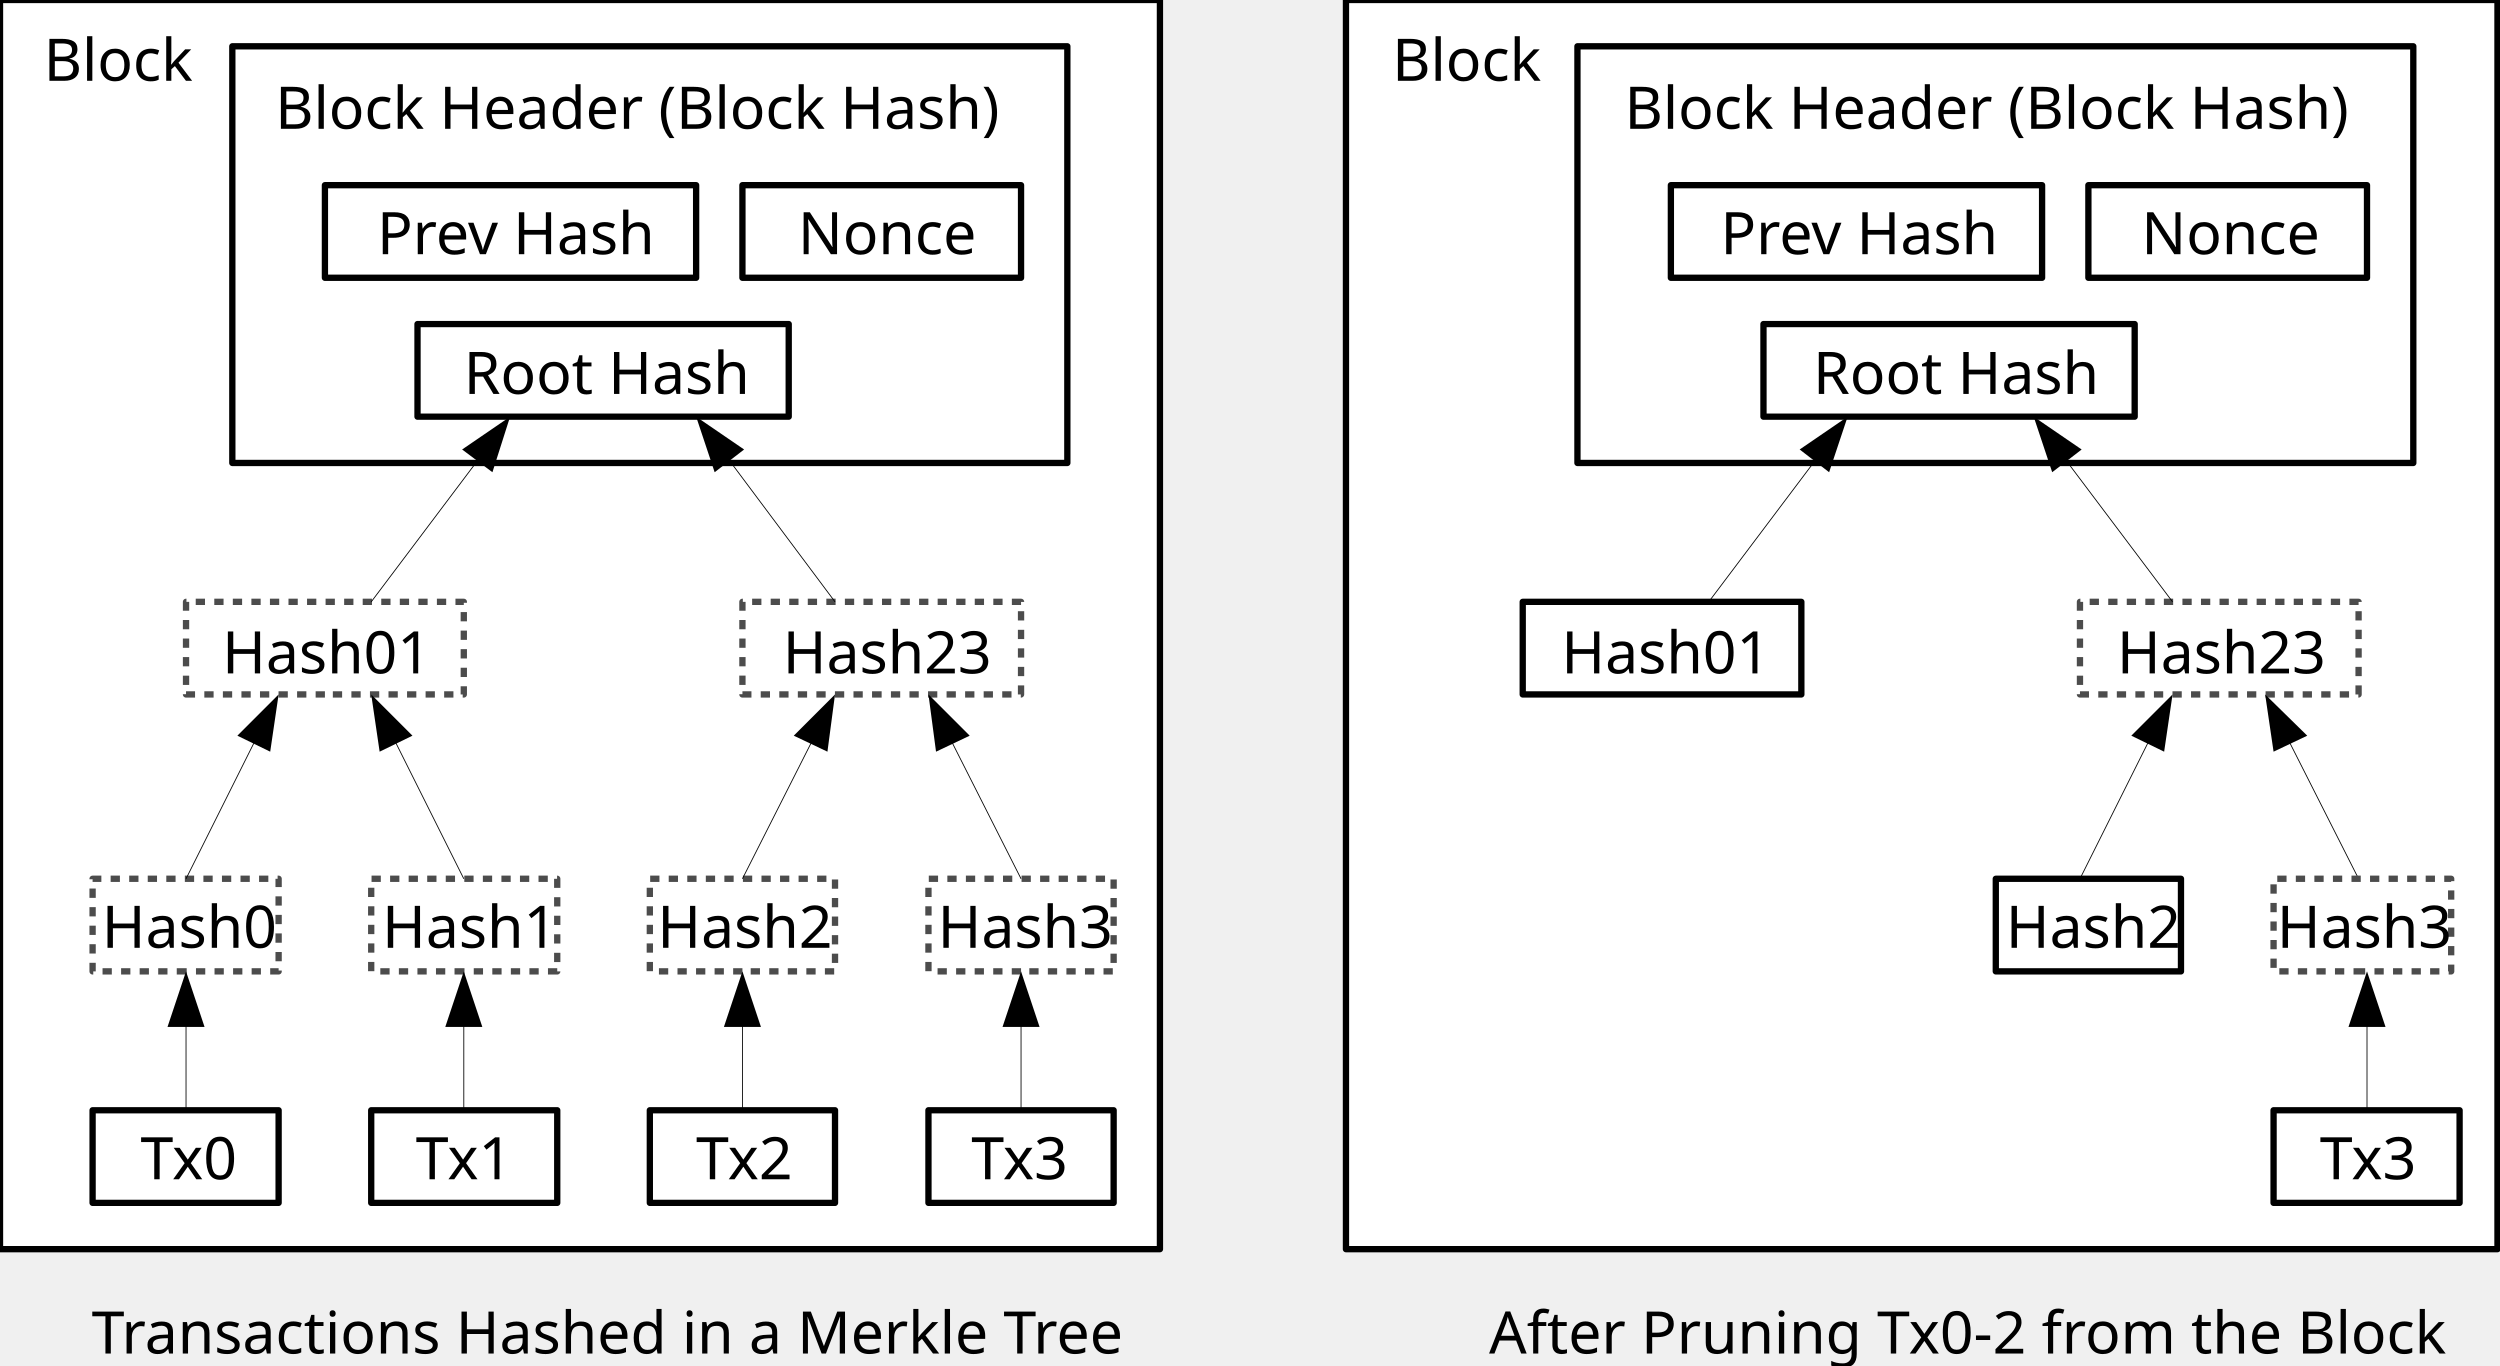
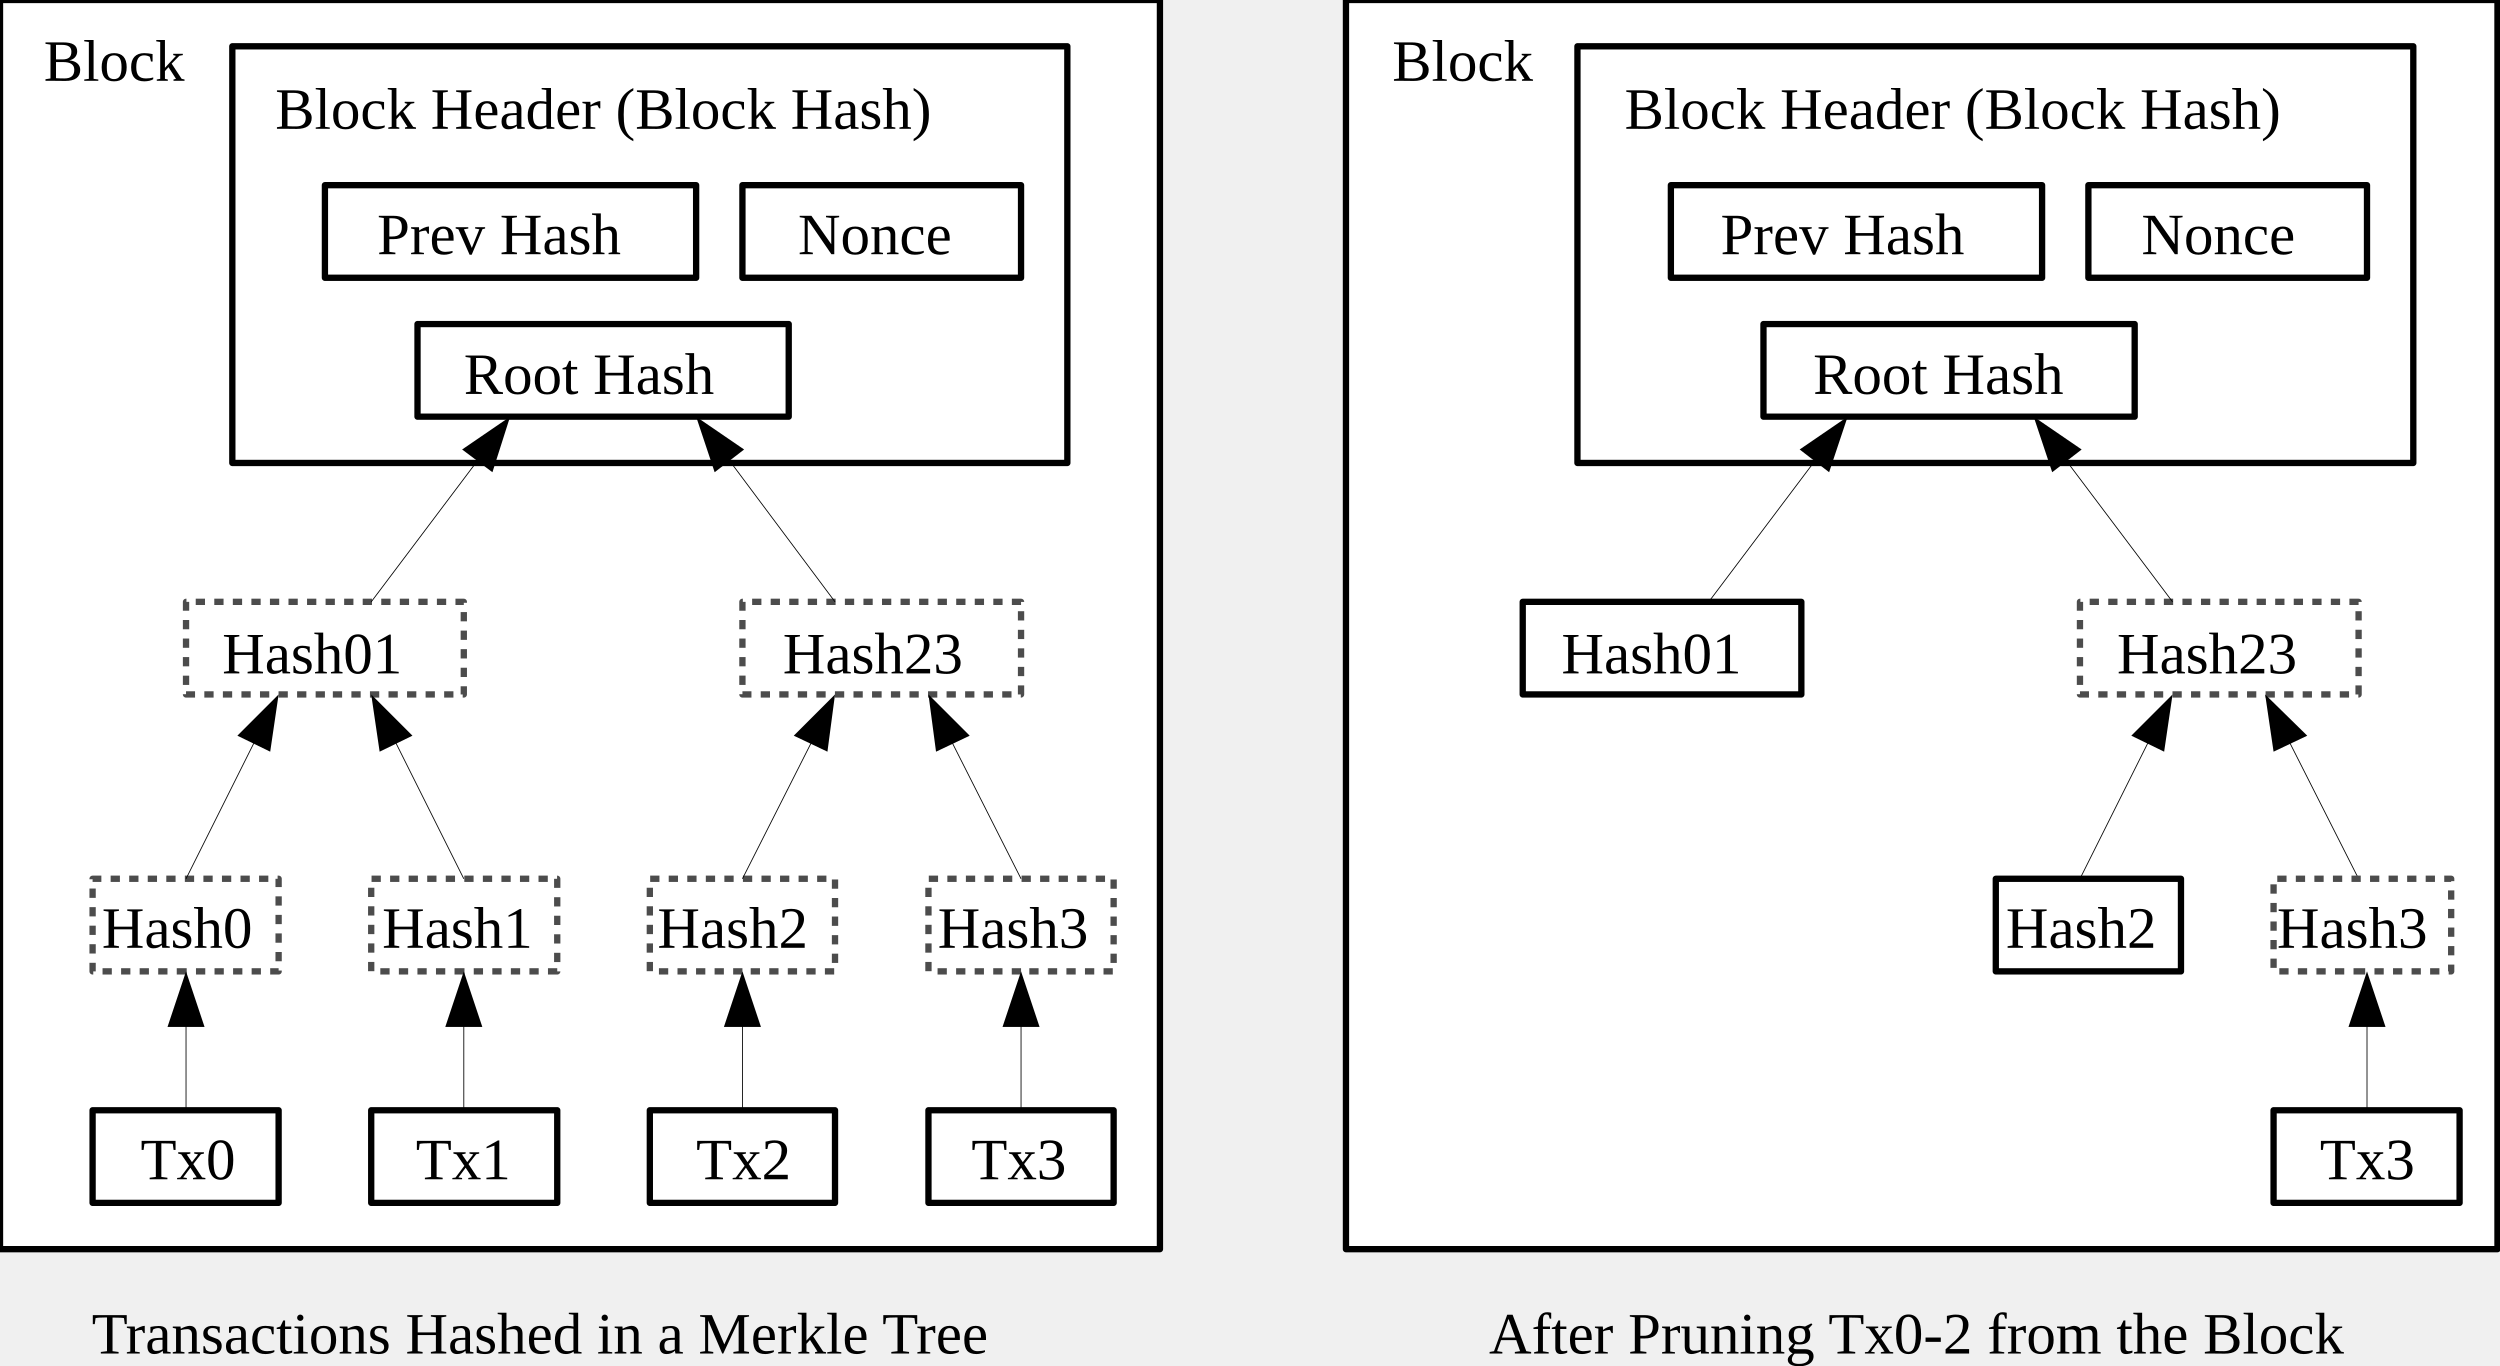
<svg xmlns="http://www.w3.org/2000/svg" width="104.775mm" height="57.239mm" viewBox="0 0 104.775 57.239" version="1.1" id="svg2294">
  <defs id="defs2291">
    <clipPath clipPathUnits="userSpaceOnUse" id="clipPath281">
      <path d="m 157.7,181.3 h 297 v 165 h -297 z" clip-rule="evenodd" id="path279" />
    </clipPath>
  </defs>
  <g id="layer1">
    <g id="g275" transform="matrix(0.3527778,0,0,-0.3527778,-55.63305,122.1669)">
      <g id="g277" clip-path="url(#clipPath281)">
        <path d="M 386,197.9 H 317.6 V 346.3 H 454.4 V 197.9 Z" style="fill:#ffffff;fill-opacity:1;fill-rule:evenodd;stroke:none" id="path283" />
        <g id="g285">
          <path d="M 386,197.9 H 317.6 V 346.3 H 454.4 V 197.9 Z" style="fill:none;stroke:#000000;stroke-width:0.75;stroke-linecap:butt;stroke-linejoin:round;stroke-miterlimit:10;stroke-dasharray:none;stroke-opacity:1" id="path287" />
        </g>
        <g id="g289">
-           <text transform="matrix(1,0,0,-0.9970686,323.1,336.7)" style="font-variant:normal;font-weight:normal;font-size:5.25pt;font-family:lmtt;writing-mode:lr-tb;fill:#000000;fill-opacity:1;fill-rule:nonzero;stroke:none" id="text293">
+           <text transform="matrix(1,0,0,-0.9970686,323.1,336.7)" style="font-variant:normal;font-weight:normal;font-size:5.25pt;;writing-mode:lr-tb;fill:#000000;fill-opacity:1;fill-rule:nonzero;stroke:none" id="text293">
            <tspan x="0 4.602 6.201 10 13.501" y="0" id="tspan291">Block</tspan>
          </text>
        </g>
        <path d="M 226.6,197.9 H 157.7 V 346.3 H 295.5 V 197.9 Z" style="fill:#ffffff;fill-opacity:1;fill-rule:evenodd;stroke:none" id="path295" />
        <g id="g297">
          <path d="M 226.6,197.9 H 157.7 V 346.3 H 295.5 V 197.9 Z" style="fill:none;stroke:#000000;stroke-width:0.75;stroke-linecap:butt;stroke-linejoin:round;stroke-miterlimit:10;stroke-dasharray:none;stroke-opacity:1" id="path299" />
        </g>
        <g id="g301">
-           <text transform="matrix(1,0,0,-0.9970686,162.9,336.7)" style="font-variant:normal;font-weight:normal;font-size:5.25pt;font-family:lmtt;writing-mode:lr-tb;fill:#000000;fill-opacity:1;fill-rule:nonzero;stroke:none" id="text305">
+           <text transform="matrix(1,0,0,-0.9970686,162.9,336.7)" style="font-variant:normal;font-weight:normal;font-size:5.25pt;;writing-mode:lr-tb;fill:#000000;fill-opacity:1;fill-rule:nonzero;stroke:none" id="text305">
            <tspan x="0 4.602 6.104 10.007 13.508" y="0" id="tspan303">Block</tspan>
          </text>
        </g>
        <path d="m 234.9,291.3 h -49.6 v 49.5 h 99.2 v -49.5 z" style="fill:#ffffff;fill-opacity:1;fill-rule:evenodd;stroke:none" id="path307" />
        <g id="g309">
          <path d="m 234.9,291.3 h -49.6 v 49.5 h 99.2 v -49.5 z" style="fill:none;stroke:#000000;stroke-width:0.75;stroke-linecap:butt;stroke-linejoin:round;stroke-miterlimit:10;stroke-dasharray:none;stroke-opacity:1" id="path311" />
        </g>
        <g id="g313">
-           <text transform="matrix(1,0,0,-0.9970686,190.4,331)" style="font-variant:normal;font-weight:normal;font-size:5.25pt;font-family:lmtt;writing-mode:lr-tb;fill:#000000;fill-opacity:1;fill-rule:nonzero;stroke:none" id="text317">
+           <text transform="matrix(1,0,0,-0.9970686,190.4,331)" style="font-variant:normal;font-weight:normal;font-size:5.25pt;;writing-mode:lr-tb;fill:#000000;fill-opacity:1;fill-rule:nonzero;stroke:none" id="text317">
            <tspan x="0 4.602 6.201 10 13.501 17.003 19.003 23.903 27.806 31.605 35.508 39.411 41.709 43.612 45.909 50.511 52.013 55.916 59.418 62.919 64.822 69.826 73.625 77.127 81.03" y="0" id="tspan315">Block Header (Block Hash)</tspan>
          </text>
        </g>
        <path d="m 218.3,313.3 h -22 v 11 h 44.1 v -11 z" style="fill:#ffffff;fill-opacity:1;fill-rule:evenodd;stroke:none" id="path319" />
        <g id="g321">
          <path d="m 218.3,313.3 h -22 v 11 h 44.1 v -11 z" style="fill:none;stroke:#000000;stroke-width:0.75;stroke-linecap:butt;stroke-linejoin:round;stroke-miterlimit:10;stroke-dasharray:none;stroke-opacity:1" id="path323" />
        </g>
        <g id="g325">
-           <text transform="matrix(1,0,0,-0.9970686,202.5,316.1)" style="font-variant:normal;font-weight:normal;font-size:5.25pt;font-family:lmtt;writing-mode:lr-tb;fill:#000000;fill-opacity:1;fill-rule:nonzero;stroke:none" id="text329">
+           <text transform="matrix(1,0,0,-0.9970686,202.5,316.1)" style="font-variant:normal;font-weight:normal;font-size:5.25pt;;writing-mode:lr-tb;fill:#000000;fill-opacity:1;fill-rule:nonzero;stroke:none" id="text329">
            <tspan x="0 4.602 6.9 10.699 14.097 16.097 20.996 24.899 28.401" y="0" id="tspan327">Prev Hash</tspan>
          </text>
        </g>
        <path d="m 262.4,313.3 h -16.5 v 11 H 279 v -11 z" style="fill:#ffffff;fill-opacity:1;fill-rule:evenodd;stroke:none" id="path331" />
        <g id="g333">
          <path d="m 262.4,313.3 h -16.5 v 11 H 279 v -11 z" style="fill:none;stroke:#000000;stroke-width:0.75;stroke-linecap:butt;stroke-linejoin:round;stroke-miterlimit:10;stroke-dasharray:none;stroke-opacity:1" id="path335" />
        </g>
        <g id="g337">
-           <text transform="matrix(1,0,0,-0.9970686,252.5,316.1)" style="font-variant:normal;font-weight:normal;font-size:5.25pt;font-family:lmtt;writing-mode:lr-tb;fill:#000000;fill-opacity:1;fill-rule:nonzero;stroke:none" id="text341">
+           <text transform="matrix(1,0,0,-0.9970686,252.5,316.1)" style="font-variant:normal;font-weight:normal;font-size:5.25pt;;writing-mode:lr-tb;fill:#000000;fill-opacity:1;fill-rule:nonzero;stroke:none" id="text341">
            <tspan x="0 4.9 8.803 12.602 16.104" y="0" id="tspan339">Nonce</tspan>
          </text>
        </g>
        <path d="m 196.3,263.8 h -16.5 v 11 h 33 v -11 z" style="fill:#ffffff;fill-opacity:1;fill-rule:evenodd;stroke:none" id="path343" />
        <g id="g345">
          <path d="m 196.3,263.8 h -16.5 v 11 h 33 v -11 z" style="fill:none;stroke:#4c4c4c;stroke-width:0.75;stroke-linecap:butt;stroke-linejoin:round;stroke-miterlimit:10;stroke-dasharray:1.102, 1.102, 1.102, 1.102;stroke-dashoffset:0;stroke-opacity:1" id="path347" />
        </g>
        <g id="g349">
-           <text transform="matrix(1,0,0,-0.9970686,184.1,266.3)" style="font-variant:normal;font-weight:normal;font-size:5.25pt;font-family:lmtt;writing-mode:lr-tb;fill:#000000;fill-opacity:1;fill-rule:nonzero;stroke:none" id="text353">
+           <text transform="matrix(1,0,0,-0.9970686,184.1,266.3)" style="font-variant:normal;font-weight:normal;font-size:5.25pt;;writing-mode:lr-tb;fill:#000000;fill-opacity:1;fill-rule:nonzero;stroke:none" id="text353">
            <tspan x="0 5.003 8.803 12.304 16.207 20.007" y="0" id="tspan351">Hash01</tspan>
          </text>
        </g>
        <path d="m 179.8,230.9 h -11.1 v 11 h 22.1 v -11 z" style="fill:#ffffff;fill-opacity:1;fill-rule:evenodd;stroke:none" id="path355" />
        <g id="g357">
          <path d="m 179.8,230.9 h -11.1 v 11 h 22.1 v -11 z" style="fill:none;stroke:#4c4c4c;stroke-width:0.75;stroke-linecap:butt;stroke-linejoin:round;stroke-miterlimit:10;stroke-dasharray:1.102, 1.102, 1.102, 1.102;stroke-dashoffset:0;stroke-opacity:1" id="path359" />
        </g>
        <g id="g361">
-           <text transform="matrix(1,0,0,-0.9970686,169.8,233.7)" style="font-variant:normal;font-weight:normal;font-size:5.25pt;font-family:lmtt;writing-mode:lr-tb;fill:#000000;fill-opacity:1;fill-rule:nonzero;stroke:none" id="text365">
+           <text transform="matrix(1,0,0,-0.9970686,169.8,233.7)" style="font-variant:normal;font-weight:normal;font-size:5.25pt;;writing-mode:lr-tb;fill:#000000;fill-opacity:1;fill-rule:nonzero;stroke:none" id="text365">
            <tspan x="0 4.9 8.803 12.304 16.104" y="0" id="tspan363">Hash0</tspan>
          </text>
        </g>
        <path d="m 212.8,230.9 h -11 v 11 h 22.1 v -11 z" style="fill:#ffffff;fill-opacity:1;fill-rule:evenodd;stroke:none" id="path367" />
        <g id="g369">
          <path d="m 212.8,230.9 h -11 v 11 h 22.1 v -11 z" style="fill:none;stroke:#4c4c4c;stroke-width:0.75;stroke-linecap:butt;stroke-linejoin:round;stroke-miterlimit:10;stroke-dasharray:1.102, 1.102, 1.102, 1.102;stroke-dashoffset:0;stroke-opacity:1" id="path371" />
        </g>
        <g id="g373">
-           <text transform="matrix(1,0,0,-0.9970686,203.1,233.7)" style="font-variant:normal;font-weight:normal;font-size:5.25pt;font-family:lmtt;writing-mode:lr-tb;fill:#000000;fill-opacity:1;fill-rule:nonzero;stroke:none" id="text377">
+           <text transform="matrix(1,0,0,-0.9970686,203.1,233.7)" style="font-variant:normal;font-weight:normal;font-size:5.25pt;;writing-mode:lr-tb;fill:#000000;fill-opacity:1;fill-rule:nonzero;stroke:none" id="text377">
            <tspan x="0 4.9 8.803 12.304 16.104" y="0" id="tspan375">Hash1</tspan>
          </text>
        </g>
        <path d="m 245.9,230.9 h -11 v 11 h 22 v -11 z" style="fill:#ffffff;fill-opacity:1;fill-rule:evenodd;stroke:none" id="path379" />
        <g id="g381">
          <path d="m 245.9,230.9 h -11 v 11 h 22 v -11 z" style="fill:none;stroke:#4c4c4c;stroke-width:0.75;stroke-linecap:butt;stroke-linejoin:round;stroke-miterlimit:10;stroke-dasharray:1.102, 1.102, 1.102, 1.102;stroke-dashoffset:0;stroke-opacity:1" id="path383" />
        </g>
        <g id="g385">
-           <text transform="matrix(1,0,0,-0.9970686,235.8,233.7)" style="font-variant:normal;font-weight:normal;font-size:5.25pt;font-family:lmtt;writing-mode:lr-tb;fill:#000000;fill-opacity:1;fill-rule:nonzero;stroke:none" id="text389">
+           <text transform="matrix(1,0,0,-0.9970686,235.8,233.7)" style="font-variant:normal;font-weight:normal;font-size:5.25pt;;writing-mode:lr-tb;fill:#000000;fill-opacity:1;fill-rule:nonzero;stroke:none" id="text389">
            <tspan x="0 5.003 8.803 12.304 16.207" y="0" id="tspan387">Hash2</tspan>
          </text>
        </g>
        <path d="m 279,230.9 h -11 v 11 h 22 v -11 z" style="fill:#ffffff;fill-opacity:1;fill-rule:evenodd;stroke:none" id="path391" />
        <g id="g393">
          <path d="m 279,230.9 h -11 v 11 h 22 v -11 z" style="fill:none;stroke:#4c4c4c;stroke-width:0.75;stroke-linecap:butt;stroke-linejoin:round;stroke-miterlimit:10;stroke-dasharray:1.102, 1.102, 1.102, 1.102;stroke-dashoffset:0;stroke-opacity:1" id="path395" />
        </g>
        <g id="g397">
-           <text transform="matrix(1,0,0,-0.9970686,269.1,233.7)" style="font-variant:normal;font-weight:normal;font-size:5.25pt;font-family:lmtt;writing-mode:lr-tb;fill:#000000;fill-opacity:1;fill-rule:nonzero;stroke:none" id="text401">
+           <text transform="matrix(1,0,0,-0.9970686,269.1,233.7)" style="font-variant:normal;font-weight:normal;font-size:5.25pt;;writing-mode:lr-tb;fill:#000000;fill-opacity:1;fill-rule:nonzero;stroke:none" id="text401">
            <tspan x="0 5.003 8.803 12.304 16.207" y="0" id="tspan399">Hash3</tspan>
          </text>
        </g>
        <path d="m 262.4,263.8 h -16.5 v 11 H 279 v -11 z" style="fill:#ffffff;fill-opacity:1;fill-rule:evenodd;stroke:none" id="path403" />
        <g id="g405">
          <path d="m 262.4,263.8 h -16.5 v 11 H 279 v -11 z" style="fill:none;stroke:#4c4c4c;stroke-width:0.75;stroke-linecap:butt;stroke-linejoin:round;stroke-miterlimit:10;stroke-dasharray:1.102, 1.102, 1.102, 1.102;stroke-dashoffset:0;stroke-opacity:1" id="path407" />
        </g>
        <g id="g409">
-           <text transform="matrix(1,0,0,-0.9970686,250.7,266.3)" style="font-variant:normal;font-weight:normal;font-size:5.25pt;font-family:lmtt;writing-mode:lr-tb;fill:#000000;fill-opacity:1;fill-rule:nonzero;stroke:none" id="text413">
+           <text transform="matrix(1,0,0,-0.9970686,250.7,266.3)" style="font-variant:normal;font-weight:normal;font-size:5.25pt;;writing-mode:lr-tb;fill:#000000;fill-opacity:1;fill-rule:nonzero;stroke:none" id="text413">
            <tspan x="0 5.003 8.803 12.304 16.207 20.11" y="0" id="tspan411">Hash23</tspan>
          </text>
        </g>
        <path d="m 190.8,263.8 -1,-6.8 -3.9,1.9 z" style="fill:#000000;fill-opacity:1;fill-rule:evenodd;stroke:none" id="path415" />
        <path d="m 179.8,241.9 8.6,17.2" style="fill:none;stroke:#000000;stroke-width:0.1;stroke-linecap:butt;stroke-linejoin:miter;stroke-miterlimit:10;stroke-dasharray:none;stroke-opacity:1" id="path417" />
        <path d="m 201.8,263.8 4.9,-4.9 -3.9,-1.9 z" style="fill:#000000;fill-opacity:1;fill-rule:evenodd;stroke:none" id="path419" />
        <path d="m 212.8,241.9 -8.6,17.2" style="fill:none;stroke:#000000;stroke-width:0.1;stroke-linecap:butt;stroke-linejoin:miter;stroke-miterlimit:10;stroke-dasharray:none;stroke-opacity:1" id="path421" />
        <path d="m 256.9,263.8 -0.9,-6.8 -4,1.9 z" style="fill:#000000;fill-opacity:1;fill-rule:evenodd;stroke:none" id="path423" />
        <path d="m 245.9,241.9 8.7,17.2" style="fill:none;stroke:#000000;stroke-width:0.1;stroke-linecap:butt;stroke-linejoin:miter;stroke-miterlimit:10;stroke-dasharray:none;stroke-opacity:1" id="path425" />
        <path d="m 268,263.8 4.9,-4.9 -4,-1.9 z" style="fill:#000000;fill-opacity:1;fill-rule:evenodd;stroke:none" id="path427" />
        <path d="m 279,241.9 -8.7,17.2" style="fill:none;stroke:#000000;stroke-width:0.1;stroke-linecap:butt;stroke-linejoin:miter;stroke-miterlimit:10;stroke-dasharray:none;stroke-opacity:1" id="path429" />
        <path d="m 229.4,296.8 h -22.1 v 11 h 44.1 v -11 z" style="fill:#ffffff;fill-opacity:1;fill-rule:evenodd;stroke:none" id="path431" />
        <g id="g433">
          <path d="m 229.4,296.8 h -22.1 v 11 h 44.1 v -11 z" style="fill:none;stroke:#000000;stroke-width:0.75;stroke-linecap:butt;stroke-linejoin:round;stroke-miterlimit:10;stroke-dasharray:none;stroke-opacity:1" id="path435" />
        </g>
        <g id="g437">
-           <text transform="matrix(1,0,0,-0.9970686,212.8,299.5)" style="font-variant:normal;font-weight:normal;font-size:5.25pt;font-family:lmtt;writing-mode:lr-tb;fill:#000000;fill-opacity:1;fill-rule:nonzero;stroke:none" id="text441">
+           <text transform="matrix(1,0,0,-0.9970686,212.8,299.5)" style="font-variant:normal;font-weight:normal;font-size:5.25pt;;writing-mode:lr-tb;fill:#000000;fill-opacity:1;fill-rule:nonzero;stroke:none" id="text441">
            <tspan x="0 5.003 8.803 12.706 14.609 16.609 21.508 25.411 28.913" y="0" id="tspan439">Root Hash</tspan>
          </text>
        </g>
        <path d="m 218.3,296.8 -2.1,-6.6 -3.6,2.7 z" style="fill:#000000;fill-opacity:1;fill-rule:evenodd;stroke:none" id="path443" />
        <path d="m 201.8,274.8 13.4,17.8" style="fill:none;stroke:#000000;stroke-width:0.1;stroke-linecap:butt;stroke-linejoin:miter;stroke-miterlimit:10;stroke-dasharray:none;stroke-opacity:1" id="path445" />
        <path d="m 240.4,296.8 5.7,-3.9 -3.5,-2.7 z" style="fill:#000000;fill-opacity:1;fill-rule:evenodd;stroke:none" id="path447" />
        <path d="m 256.9,274.8 -13.3,17.8" style="fill:none;stroke:#000000;stroke-width:0.1;stroke-linecap:butt;stroke-linejoin:miter;stroke-miterlimit:10;stroke-dasharray:none;stroke-opacity:1" id="path449" />
        <path d="m 355.2,263.8 h -16.6 v 11 h 33.1 v -11 z" style="fill:#ffffff;fill-opacity:1;fill-rule:evenodd;stroke:none" id="path451" />
        <g id="g453">
          <path d="m 355.2,263.8 h -16.6 v 11 h 33.1 v -11 z" style="fill:none;stroke:#000000;stroke-width:0.75;stroke-linecap:butt;stroke-linejoin:round;stroke-miterlimit:10;stroke-dasharray:none;stroke-opacity:1" id="path455" />
        </g>
        <g id="g457">
-           <text transform="matrix(1,0,0,-0.9970686,343.2,266.3)" style="font-variant:normal;font-weight:normal;font-size:5.25pt;font-family:lmtt;writing-mode:lr-tb;fill:#000000;fill-opacity:1;fill-rule:nonzero;stroke:none" id="text461">
+           <text transform="matrix(1,0,0,-0.9970686,343.2,266.3)" style="font-variant:normal;font-weight:normal;font-size:5.25pt;;writing-mode:lr-tb;fill:#000000;fill-opacity:1;fill-rule:nonzero;stroke:none" id="text461">
            <tspan x="0 5.003 8.803 12.304 16.207 20.007" y="0" id="tspan459">Hash01</tspan>
          </text>
        </g>
        <path d="m 405.8,230.9 h -11 v 11 h 22 v -11 z" style="fill:#ffffff;fill-opacity:1;fill-rule:evenodd;stroke:none" id="path463" />
        <g id="g465">
          <path d="m 405.8,230.9 h -11 v 11 h 22 v -11 z" style="fill:none;stroke:#000000;stroke-width:0.75;stroke-linecap:butt;stroke-linejoin:round;stroke-miterlimit:10;stroke-dasharray:none;stroke-opacity:1" id="path467" />
        </g>
        <g id="g469">
-           <text transform="matrix(1,0,0,-0.9970686,396,233.7)" style="font-variant:normal;font-weight:normal;font-size:5.25pt;font-family:lmtt;writing-mode:lr-tb;fill:#000000;fill-opacity:1;fill-rule:nonzero;stroke:none" id="text473">
+           <text transform="matrix(1,0,0,-0.9970686,396,233.7)" style="font-variant:normal;font-weight:normal;font-size:5.25pt;;writing-mode:lr-tb;fill:#000000;fill-opacity:1;fill-rule:nonzero;stroke:none" id="text473">
            <tspan x="0 5.003 8.803 12.304 16.207" y="0" id="tspan471">Hash2</tspan>
          </text>
        </g>
        <path d="m 438.9,203.4 h -11.1 v 11 h 22.1 v -11 z" style="fill:#ffffff;fill-opacity:1;fill-rule:evenodd;stroke:none" id="path475" />
        <g id="g477">
          <path d="m 438.9,203.4 h -11.1 v 11 h 22.1 v -11 z" style="fill:none;stroke:#000000;stroke-width:0.75;stroke-linecap:butt;stroke-linejoin:round;stroke-miterlimit:10;stroke-dasharray:none;stroke-opacity:1" id="path479" />
        </g>
        <g id="g481">
-           <text transform="matrix(1,0,0,-0.9970686,433.3,206.2)" style="font-variant:normal;font-weight:normal;font-size:5.25pt;font-family:lmtt;writing-mode:lr-tb;fill:#000000;fill-opacity:1;fill-rule:nonzero;stroke:none" id="text485">
+           <text transform="matrix(1,0,0,-0.9970686,433.3,206.2)" style="font-variant:normal;font-weight:normal;font-size:5.25pt;;writing-mode:lr-tb;fill:#000000;fill-opacity:1;fill-rule:nonzero;stroke:none" id="text485">
            <tspan x="0 4.201 7.502" y="0" id="tspan483">Tx3</tspan>
          </text>
        </g>
        <path d="m 421.3,263.8 h -16.5 v 11 h 33.1 v -11 z" style="fill:#ffffff;fill-opacity:1;fill-rule:evenodd;stroke:none" id="path487" />
        <g id="g489">
          <path d="m 421.3,263.8 h -16.5 v 11 h 33.1 v -11 z" style="fill:none;stroke:#4c4c4c;stroke-width:0.75;stroke-linecap:butt;stroke-linejoin:round;stroke-miterlimit:10;stroke-dasharray:1.102, 1.102, 1.102, 1.102;stroke-dashoffset:0;stroke-opacity:1" id="path491" />
        </g>
        <g id="g493">
-           <text transform="matrix(1,0,0,-0.9970686,409.2,266.3)" style="font-variant:normal;font-weight:normal;font-size:5.25pt;font-family:lmtt;writing-mode:lr-tb;fill:#000000;fill-opacity:1;fill-rule:nonzero;stroke:none" id="text497">
+           <text transform="matrix(1,0,0,-0.9970686,409.2,266.3)" style="font-variant:normal;font-weight:normal;font-size:5.25pt;;writing-mode:lr-tb;fill:#000000;fill-opacity:1;fill-rule:nonzero;stroke:none" id="text497">
            <tspan x="0 5.003 8.803 12.304 16.207 20.11" y="0" id="tspan495">Hash23</tspan>
          </text>
        </g>
        <path d="m 415.8,263.8 -1,-6.8 -3.9,1.9 z" style="fill:#000000;fill-opacity:1;fill-rule:evenodd;stroke:none" id="path499" />
        <path d="m 404.8,241.9 8.6,17.2" style="fill:none;stroke:#000000;stroke-width:0.1;stroke-linecap:butt;stroke-linejoin:miter;stroke-miterlimit:10;stroke-dasharray:none;stroke-opacity:1" id="path501" />
        <path d="m 426.8,263.8 5,-4.9 -4,-1.9 z" style="fill:#000000;fill-opacity:1;fill-rule:evenodd;stroke:none" id="path503" />
        <path d="m 437.9,241.9 -8.7,17.2" style="fill:none;stroke:#000000;stroke-width:0.1;stroke-linecap:butt;stroke-linejoin:miter;stroke-miterlimit:10;stroke-dasharray:none;stroke-opacity:1" id="path505" />
        <path d="m 394.8,291.3 h -49.7 v 49.5 h 99.3 v -49.5 z" style="fill:#ffffff;fill-opacity:1;fill-rule:evenodd;stroke:none" id="path507" />
        <g id="g509">
          <path d="m 394.8,291.3 h -49.7 v 49.5 h 99.3 v -49.5 z" style="fill:none;stroke:#000000;stroke-width:0.75;stroke-linecap:butt;stroke-linejoin:round;stroke-miterlimit:10;stroke-dasharray:none;stroke-opacity:1" id="path511" />
        </g>
        <g id="g513">
-           <text transform="matrix(1,0,0,-0.9970686,350.7,331)" style="font-variant:normal;font-weight:normal;font-size:5.25pt;font-family:lmtt;writing-mode:lr-tb;fill:#000000;fill-opacity:1;fill-rule:nonzero;stroke:none" id="text517">
+           <text transform="matrix(1,0,0,-0.9970686,350.7,331)" style="font-variant:normal;font-weight:normal;font-size:5.25pt;;writing-mode:lr-tb;fill:#000000;fill-opacity:1;fill-rule:nonzero;stroke:none" id="text517">
            <tspan x="0 4.602 6.104 10.007 13.508 16.906 18.906 23.806 27.709 31.612 35.411 39.314 41.612 43.515 45.812 50.414 52.013 55.812 59.314 62.815 64.719 69.722 73.521 77.023 80.926" y="0" id="tspan515">Block Header (Block Hash)</tspan>
          </text>
        </g>
        <path d="m 389.2,296.8 h -22 v 11 h 44.1 v -11 z" style="fill:#ffffff;fill-opacity:1;fill-rule:evenodd;stroke:none" id="path519" />
        <g id="g521">
          <path d="m 389.2,296.8 h -22 v 11 h 44.1 v -11 z" style="fill:none;stroke:#000000;stroke-width:0.75;stroke-linecap:butt;stroke-linejoin:round;stroke-miterlimit:10;stroke-dasharray:none;stroke-opacity:1" id="path523" />
        </g>
        <g id="g525">
-           <text transform="matrix(1,0,0,-0.9970686,373.1,299.5)" style="font-variant:normal;font-weight:normal;font-size:5.25pt;font-family:lmtt;writing-mode:lr-tb;fill:#000000;fill-opacity:1;fill-rule:nonzero;stroke:none" id="text529">
+           <text transform="matrix(1,0,0,-0.9970686,373.1,299.5)" style="font-variant:normal;font-weight:normal;font-size:5.25pt;;writing-mode:lr-tb;fill:#000000;fill-opacity:1;fill-rule:nonzero;stroke:none" id="text529">
            <tspan x="0 5.003 8.906 12.706 14.706 16.609 21.612 25.411 28.913" y="0" id="tspan527">Root Hash</tspan>
          </text>
        </g>
        <path d="m 377.2,296.8 -2.2,-6.6 -3.5,2.7 z" style="fill:#000000;fill-opacity:1;fill-rule:evenodd;stroke:none" id="path531" />
        <path d="m 360.7,274.8 13.4,17.8" style="fill:none;stroke:#000000;stroke-width:0.1;stroke-linecap:butt;stroke-linejoin:miter;stroke-miterlimit:10;stroke-dasharray:none;stroke-opacity:1" id="path533" />
        <path d="m 399.3,296.8 5.7,-3.9 -3.5,-2.7 z" style="fill:#000000;fill-opacity:1;fill-rule:evenodd;stroke:none" id="path535" />
        <path d="m 415.8,274.8 -13.4,17.8" style="fill:none;stroke:#000000;stroke-width:0.1;stroke-linecap:butt;stroke-linejoin:miter;stroke-miterlimit:10;stroke-dasharray:none;stroke-opacity:1" id="path537" />
        <g id="g539">
-           <text transform="matrix(1,0,0,-0.9970686,168.6,185.5)" style="font-variant:normal;font-weight:normal;font-size:5.25pt;font-family:lmtt;writing-mode:lr-tb;fill:#000000;fill-opacity:1;fill-rule:nonzero;stroke:none" id="text543">
+           <text transform="matrix(1,0,0,-0.9970686,168.6,185.5)" style="font-variant:normal;font-weight:normal;font-size:5.25pt;;writing-mode:lr-tb;fill:#000000;fill-opacity:1;fill-rule:nonzero;stroke:none" id="text543">
            <tspan x="0 3.903 6.201 10 13.903 17.405 21.204 24.705 26.705 28.207 32.11 35.909 39.411 41.411 46.311 50.214 53.715 57.514 61.418 65.321 67.224 68.822 72.621 74.525 78.428 80.331 85.929 89.832 92.13 95.631 97.133 101.036 102.835 106.738 109.036 112.939" y="0" id="tspan541">Transactions Hashed in a Merkle Tree</tspan>
          </text>
        </g>
        <g id="g545">
-           <text transform="matrix(1,0,0,-0.9970686,334.6,185.5)" style="font-variant:normal;font-weight:normal;font-size:5.25pt;font-family:lmtt;writing-mode:lr-tb;fill:#000000;fill-opacity:1;fill-rule:nonzero;stroke:none" id="text549">
+           <text transform="matrix(1,0,0,-0.9970686,334.6,185.5)" style="font-variant:normal;font-weight:normal;font-size:5.25pt;;writing-mode:lr-tb;fill:#000000;fill-opacity:1;fill-rule:nonzero;stroke:none" id="text549">
            <tspan x="0 4.602 6.505 8.408 12.311 14.609 16.512 21.114 23.411 27.314 31.114 32.712 36.511 40.414 42.214 46.414 49.715 53.515 55.812 59.715 61.618 63.521 65.819 69.722 75.521 77.424 79.424 83.223 87.126 89.029 93.631 95.23 99.029 102.531" y="0" id="tspan547">After Pruning Tx0-2 from the Block</tspan>
          </text>
        </g>
        <path d="m 378.2,313.3 h -22 v 11 h 44.1 v -11 z" style="fill:#ffffff;fill-opacity:1;fill-rule:evenodd;stroke:none" id="path551" />
        <g id="g553">
          <path d="m 378.2,313.3 h -22 v 11 h 44.1 v -11 z" style="fill:none;stroke:#000000;stroke-width:0.75;stroke-linecap:butt;stroke-linejoin:round;stroke-miterlimit:10;stroke-dasharray:none;stroke-opacity:1" id="path555" />
        </g>
        <g id="g557">
-           <text transform="matrix(1,0,0,-0.9970686,362.1,316.1)" style="font-variant:normal;font-weight:normal;font-size:5.25pt;font-family:lmtt;writing-mode:lr-tb;fill:#000000;fill-opacity:1;fill-rule:nonzero;stroke:none" id="text561">
+           <text transform="matrix(1,0,0,-0.9970686,362.1,316.1)" style="font-variant:normal;font-weight:normal;font-size:5.25pt;;writing-mode:lr-tb;fill:#000000;fill-opacity:1;fill-rule:nonzero;stroke:none" id="text561">
            <tspan x="0 4.602 6.9 10.803 14.2 16.104 21.107 24.906 28.408" y="0" id="tspan559">Prev Hash</tspan>
          </text>
        </g>
        <path d="m 422.3,313.3 h -16.5 v 11 h 33.1 v -11 z" style="fill:#ffffff;fill-opacity:1;fill-rule:evenodd;stroke:none" id="path563" />
        <g id="g565">
          <path d="m 422.3,313.3 h -16.5 v 11 h 33.1 v -11 z" style="fill:none;stroke:#000000;stroke-width:0.75;stroke-linecap:butt;stroke-linejoin:round;stroke-miterlimit:10;stroke-dasharray:none;stroke-opacity:1" id="path567" />
        </g>
        <g id="g569">
-           <text transform="matrix(1,0,0,-0.9970686,412.1,316.1)" style="font-variant:normal;font-weight:normal;font-size:5.25pt;font-family:lmtt;writing-mode:lr-tb;fill:#000000;fill-opacity:1;fill-rule:nonzero;stroke:none" id="text573">
+           <text transform="matrix(1,0,0,-0.9970686,412.1,316.1)" style="font-variant:normal;font-weight:normal;font-size:5.25pt;;writing-mode:lr-tb;fill:#000000;fill-opacity:1;fill-rule:nonzero;stroke:none" id="text573">
            <tspan x="0 5.003 8.803 12.706 16.207" y="0" id="tspan571">Nonce</tspan>
          </text>
        </g>
        <path d="m 438.4,230.9 h -10.6 v 11 h 21.1 v -11 z" style="fill:#ffffff;fill-opacity:1;fill-rule:evenodd;stroke:none" id="path575" />
        <g id="g577">
          <path d="m 438.4,230.9 h -10.6 v 11 h 21.1 v -11 z" style="fill:none;stroke:#4c4c4c;stroke-width:0.75;stroke-linecap:butt;stroke-linejoin:round;stroke-miterlimit:10;stroke-dasharray:1.102, 1.102, 1.102, 1.102;stroke-dashoffset:0;stroke-opacity:1" id="path579" />
        </g>
        <g id="g581">
-           <text transform="matrix(1,0,0,-0.9970686,428.2,233.7)" style="font-variant:normal;font-weight:normal;font-size:5.25pt;font-family:lmtt;writing-mode:lr-tb;fill:#000000;fill-opacity:1;fill-rule:nonzero;stroke:none" id="text585">
+           <text transform="matrix(1,0,0,-0.9970686,428.2,233.7)" style="font-variant:normal;font-weight:normal;font-size:5.25pt;;writing-mode:lr-tb;fill:#000000;fill-opacity:1;fill-rule:nonzero;stroke:none" id="text585">
            <tspan x="0 4.9 8.803 12.304 16.104" y="0" id="tspan583">Hash3</tspan>
          </text>
        </g>
        <path d="m 179.8,203.4 h -11.1 v 11 h 22.1 v -11 z" style="fill:#ffffff;fill-opacity:1;fill-rule:evenodd;stroke:none" id="path587" />
        <g id="g589">
          <path d="m 179.8,203.4 h -11.1 v 11 h 22.1 v -11 z" style="fill:none;stroke:#000000;stroke-width:0.75;stroke-linecap:butt;stroke-linejoin:round;stroke-miterlimit:10;stroke-dasharray:none;stroke-opacity:1" id="path591" />
        </g>
        <g id="g593">
-           <text transform="matrix(1,0,0,-0.9970686,174.4,206.2)" style="font-variant:normal;font-weight:normal;font-size:5.25pt;font-family:lmtt;writing-mode:lr-tb;fill:#000000;fill-opacity:1;fill-rule:nonzero;stroke:none" id="text597">
+           <text transform="matrix(1,0,0,-0.9970686,174.4,206.2)" style="font-variant:normal;font-weight:normal;font-size:5.25pt;;writing-mode:lr-tb;fill:#000000;fill-opacity:1;fill-rule:nonzero;stroke:none" id="text597">
            <tspan x="0 4.201 7.502" y="0" id="tspan595">Tx0</tspan>
          </text>
        </g>
        <path d="m 212.8,203.4 h -11 v 11 h 22.1 v -11 z" style="fill:#ffffff;fill-opacity:1;fill-rule:evenodd;stroke:none" id="path599" />
        <g id="g601">
          <path d="m 212.8,203.4 h -11 v 11 h 22.1 v -11 z" style="fill:none;stroke:#000000;stroke-width:0.75;stroke-linecap:butt;stroke-linejoin:round;stroke-miterlimit:10;stroke-dasharray:none;stroke-opacity:1" id="path603" />
        </g>
        <g id="g605">
-           <text transform="matrix(1,0,0,-0.9970686,207.1,206.2)" style="font-variant:normal;font-weight:normal;font-size:5.25pt;font-family:lmtt;writing-mode:lr-tb;fill:#000000;fill-opacity:1;fill-rule:nonzero;stroke:none" id="text609">
+           <text transform="matrix(1,0,0,-0.9970686,207.1,206.2)" style="font-variant:normal;font-weight:normal;font-size:5.25pt;;writing-mode:lr-tb;fill:#000000;fill-opacity:1;fill-rule:nonzero;stroke:none" id="text609">
            <tspan x="0 4.097 7.398" y="0" id="tspan607">Tx1</tspan>
          </text>
        </g>
        <path d="m 245.9,203.4 h -11 v 11 h 22 v -11 z" style="fill:#ffffff;fill-opacity:1;fill-rule:evenodd;stroke:none" id="path611" />
        <g id="g613">
          <path d="m 245.9,203.4 h -11 v 11 h 22 v -11 z" style="fill:none;stroke:#000000;stroke-width:0.75;stroke-linecap:butt;stroke-linejoin:round;stroke-miterlimit:10;stroke-dasharray:none;stroke-opacity:1" id="path615" />
        </g>
        <g id="g617">
-           <text transform="matrix(1,0,0,-0.9970686,240.4,206.2)" style="font-variant:normal;font-weight:normal;font-size:5.25pt;font-family:lmtt;writing-mode:lr-tb;fill:#000000;fill-opacity:1;fill-rule:nonzero;stroke:none" id="text621">
+           <text transform="matrix(1,0,0,-0.9970686,240.4,206.2)" style="font-variant:normal;font-weight:normal;font-size:5.25pt;;writing-mode:lr-tb;fill:#000000;fill-opacity:1;fill-rule:nonzero;stroke:none" id="text621">
            <tspan x="0 4.097 7.398" y="0" id="tspan619">Tx2</tspan>
          </text>
        </g>
        <path d="m 279,203.4 h -11 v 11 h 22 v -11 z" style="fill:#ffffff;fill-opacity:1;fill-rule:evenodd;stroke:none" id="path623" />
        <g id="g625">
          <path d="m 279,203.4 h -11 v 11 h 22 v -11 z" style="fill:none;stroke:#000000;stroke-width:0.75;stroke-linecap:butt;stroke-linejoin:round;stroke-miterlimit:10;stroke-dasharray:none;stroke-opacity:1" id="path627" />
        </g>
        <g id="g629">
-           <text transform="matrix(1,0,0,-0.9970686,273.1,206.2)" style="font-variant:normal;font-weight:normal;font-size:5.25pt;font-family:lmtt;writing-mode:lr-tb;fill:#000000;fill-opacity:1;fill-rule:nonzero;stroke:none" id="text633">
+           <text transform="matrix(1,0,0,-0.9970686,273.1,206.2)" style="font-variant:normal;font-weight:normal;font-size:5.25pt;;writing-mode:lr-tb;fill:#000000;fill-opacity:1;fill-rule:nonzero;stroke:none" id="text633">
            <tspan x="0 4.201 7.502" y="0" id="tspan631">Tx3</tspan>
          </text>
        </g>
        <path d="m 179.8,230.9 2.2,-6.6 h -4.4 z" style="fill:#000000;fill-opacity:1;fill-rule:evenodd;stroke:none" id="path635" />
        <path d="m 179.8,214.4 v 11.2" style="fill:none;stroke:#000000;stroke-width:0.1;stroke-linecap:butt;stroke-linejoin:miter;stroke-miterlimit:10;stroke-dasharray:none;stroke-opacity:1" id="path637" />
        <path d="m 212.8,230.9 2.2,-6.6 h -4.4 z" style="fill:#000000;fill-opacity:1;fill-rule:evenodd;stroke:none" id="path639" />
        <path d="m 212.8,214.4 v 11.2" style="fill:none;stroke:#000000;stroke-width:0.1;stroke-linecap:butt;stroke-linejoin:miter;stroke-miterlimit:10;stroke-dasharray:none;stroke-opacity:1" id="path641" />
        <path d="m 245.9,230.9 2.2,-6.6 h -4.4 z" style="fill:#000000;fill-opacity:1;fill-rule:evenodd;stroke:none" id="path643" />
        <path d="m 245.9,214.4 v 11.2" style="fill:none;stroke:#000000;stroke-width:0.1;stroke-linecap:butt;stroke-linejoin:miter;stroke-miterlimit:10;stroke-dasharray:none;stroke-opacity:1" id="path645" />
        <path d="m 279,230.9 2.2,-6.6 h -4.4 z" style="fill:#000000;fill-opacity:1;fill-rule:evenodd;stroke:none" id="path647" />
        <path d="m 279,214.4 v 11.2" style="fill:none;stroke:#000000;stroke-width:0.1;stroke-linecap:butt;stroke-linejoin:miter;stroke-miterlimit:10;stroke-dasharray:none;stroke-opacity:1" id="path649" />
        <path d="m 438.9,230.9 2.2,-6.6 h -4.4 z" style="fill:#000000;fill-opacity:1;fill-rule:evenodd;stroke:none" id="path651" />
        <path d="m 438.9,214.4 v 11.2" style="fill:none;stroke:#000000;stroke-width:0.1;stroke-linecap:butt;stroke-linejoin:miter;stroke-miterlimit:10;stroke-dasharray:none;stroke-opacity:1" id="path653" />
      </g>
    </g>
  </g>
</svg>
